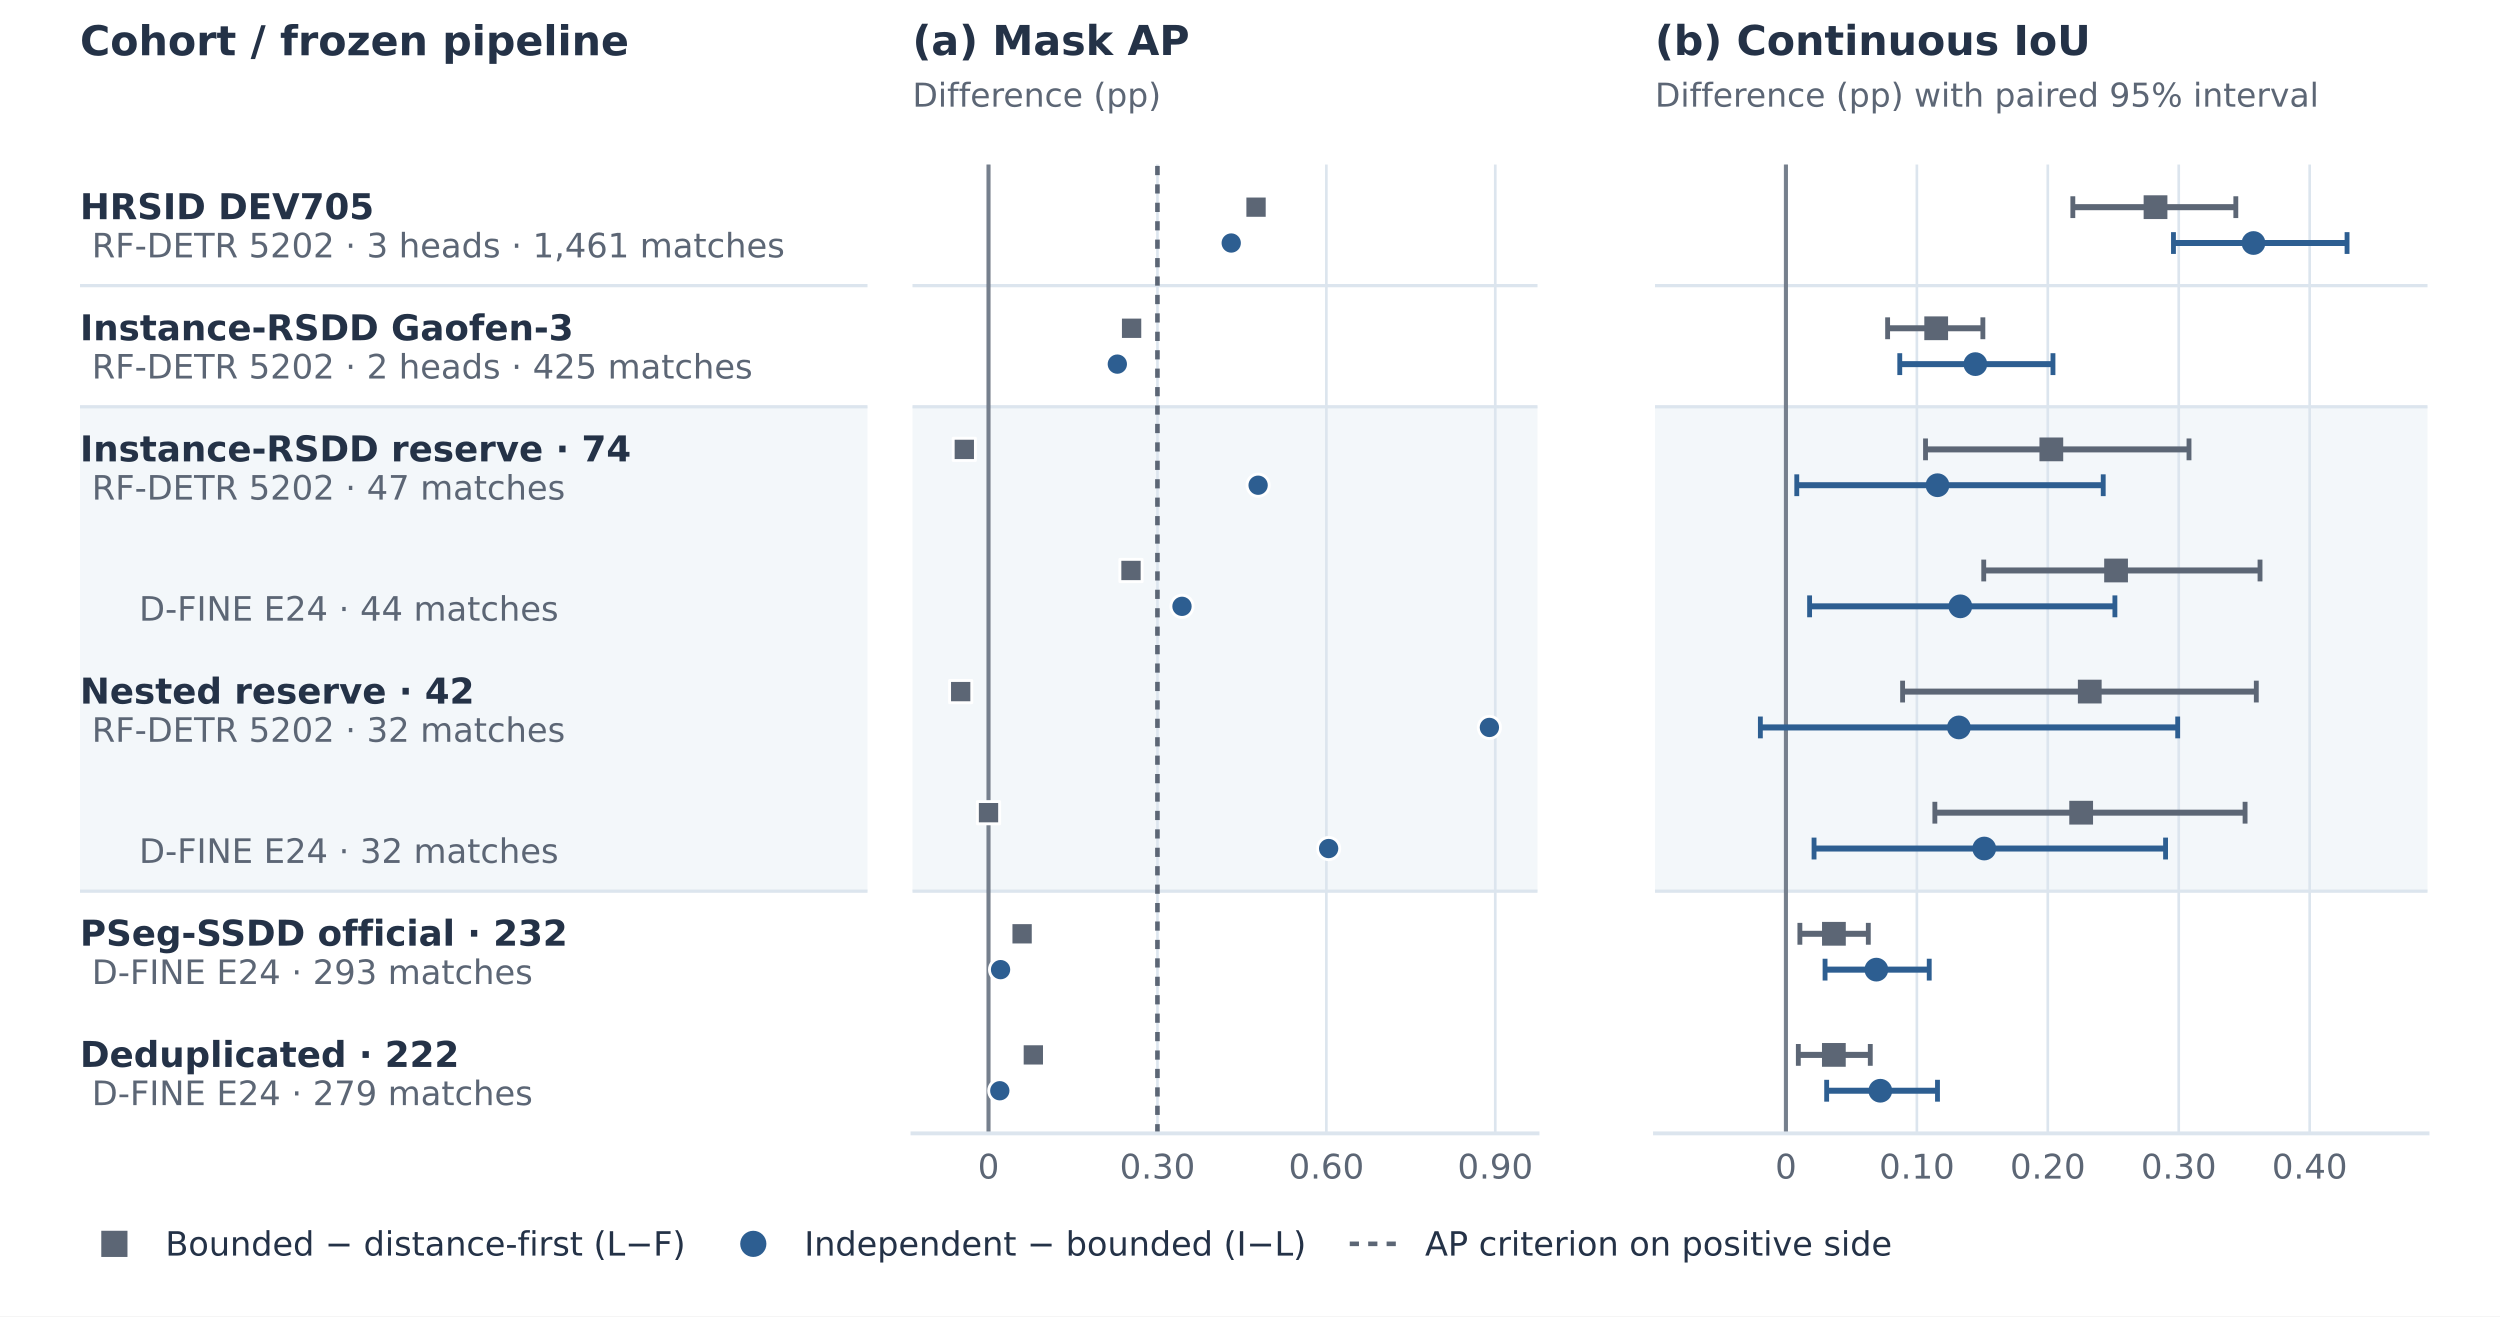
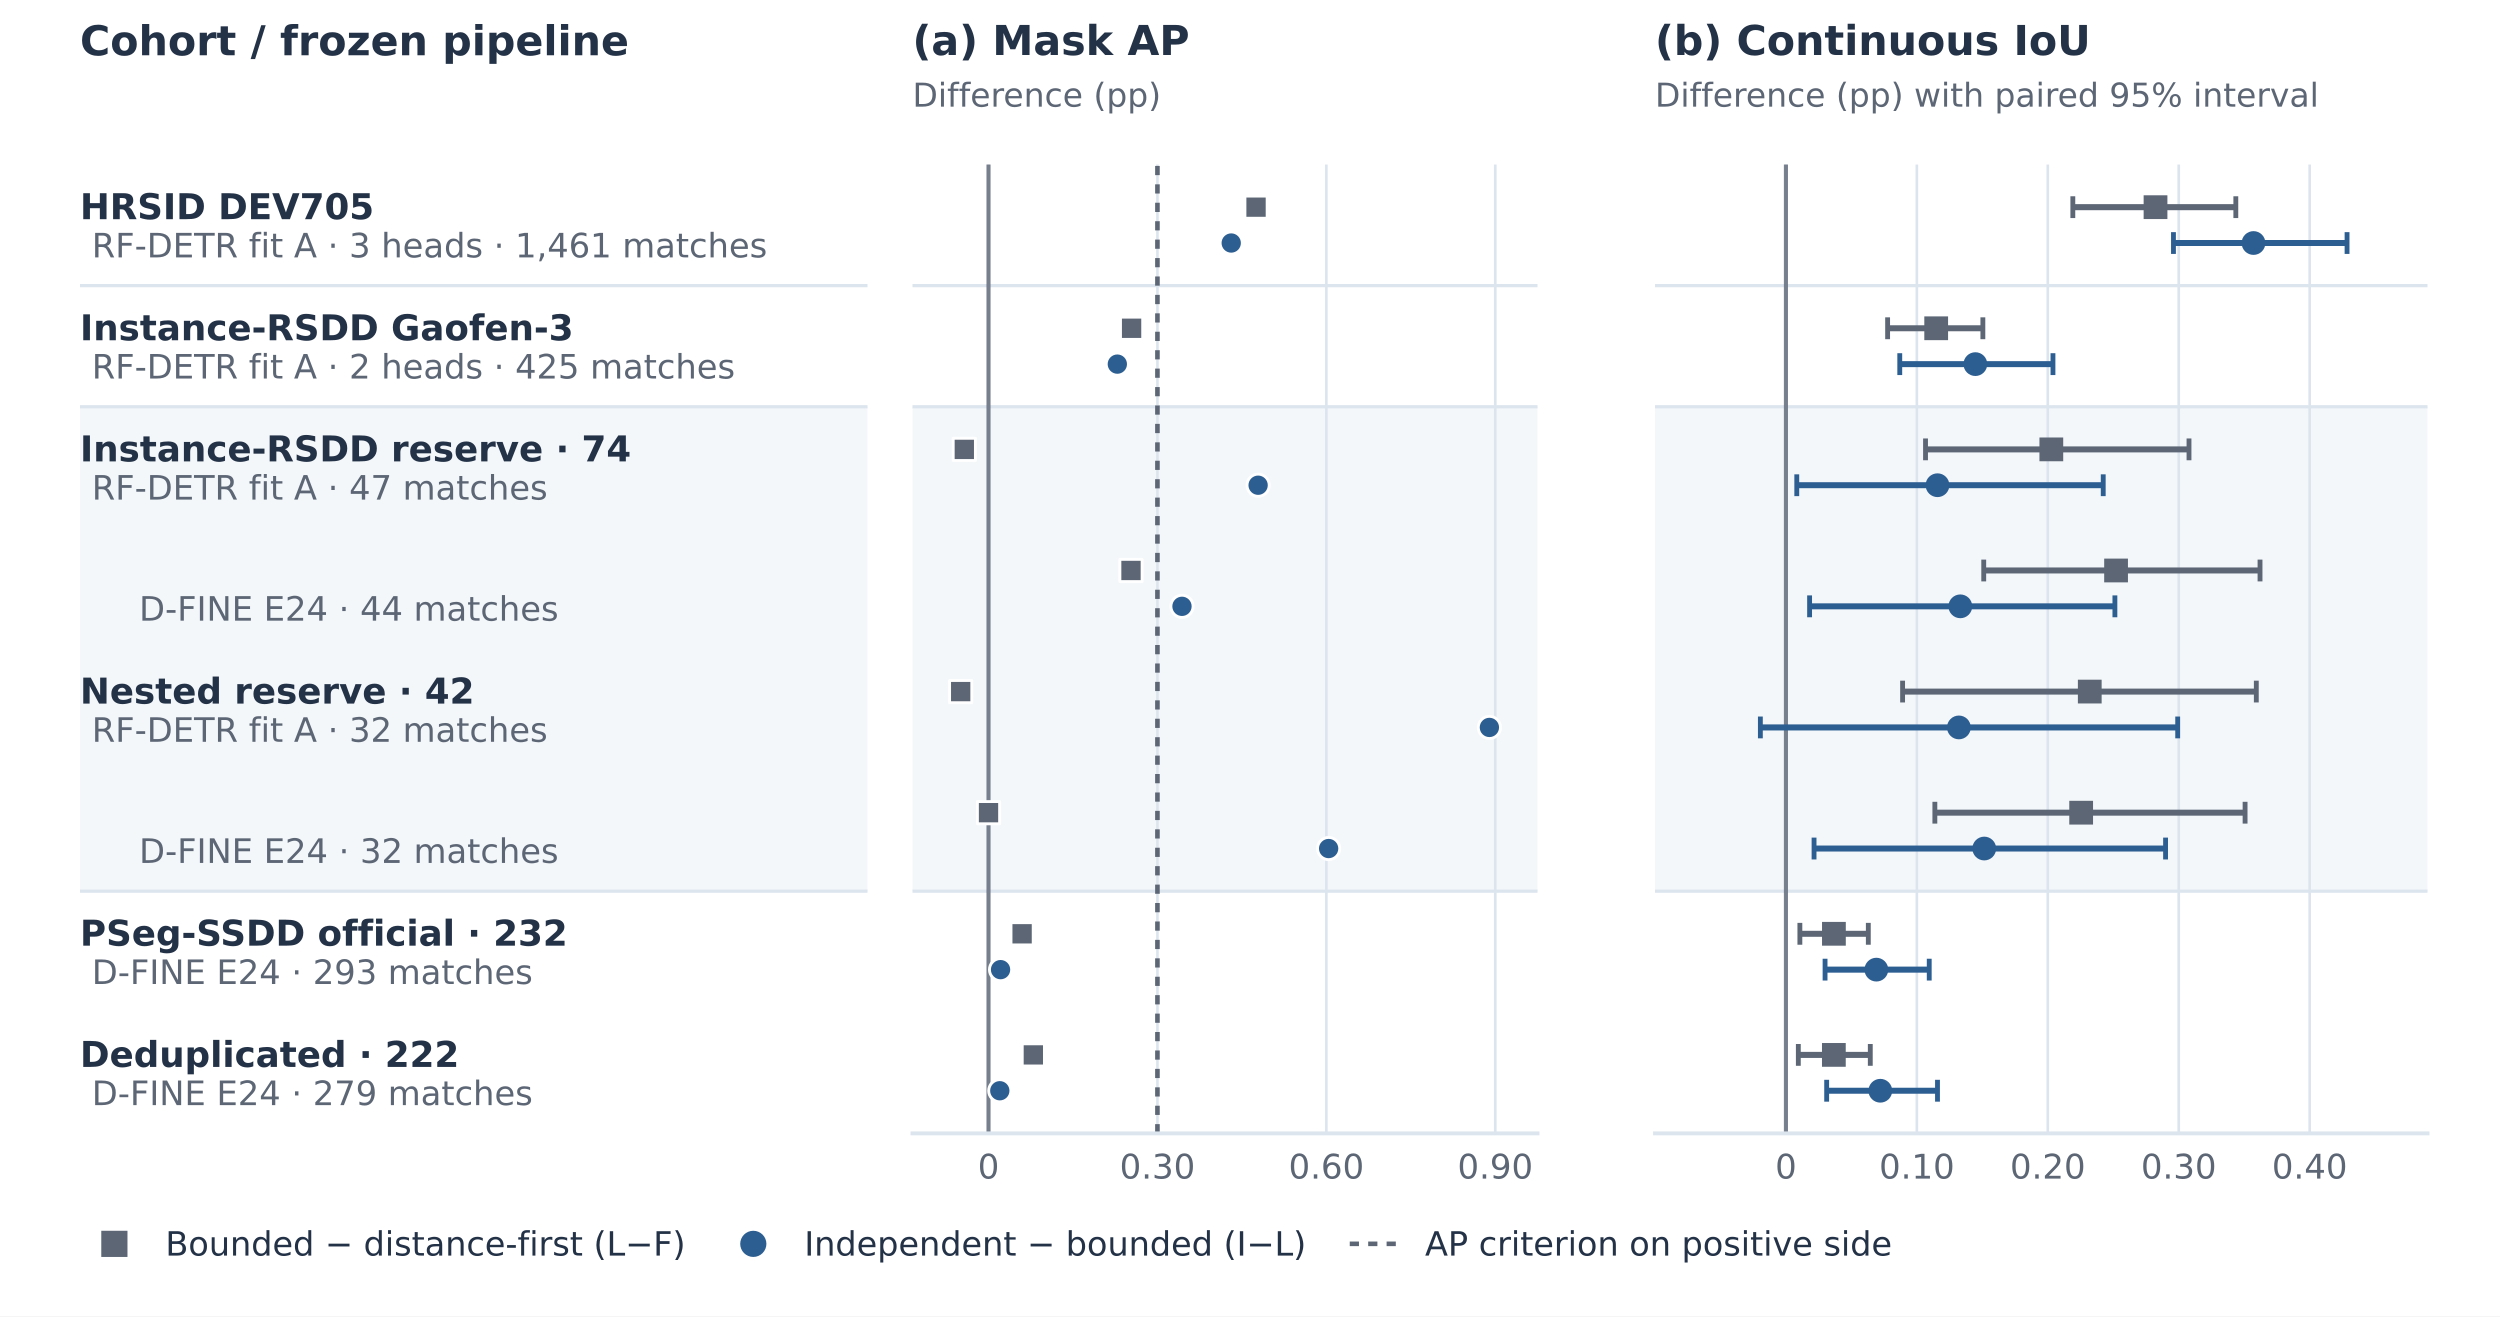
<svg xmlns="http://www.w3.org/2000/svg" xmlns:xlink="http://www.w3.org/1999/xlink" width="515.52pt" height="271.44pt" viewBox="0 0 515.52 271.44" version="1.1">
  <defs>
    <style type="text/css">*{stroke-linejoin: round; stroke-linecap: butt}</style>
  </defs>
  <g id="figure_1">
    <g id="patch_1">
      <path d="M 0 271.44  L 515.52 271.44  L 515.52 0  L 0 0  z " style="fill: #ffffff" />
    </g>
    <g id="axes_1">
      <g id="patch_2">
        <path d="M 16.497 83.875  L 178.885 83.875  L 178.885 183.765  L 16.497 183.765  z " clip-path="url(#p0306060836)" style="fill: #f3f7fa" />
      </g>
      <g id="line2d_1">
        <path d="M 16.497 58.902  L 178.885 58.902  " clip-path="url(#p0306060836)" style="fill: none; stroke: #dce5ee; stroke-width: 0.68; stroke-linecap: square" />
      </g>
      <g id="line2d_2">
        <path d="M 16.497 83.875  L 178.885 83.875  " clip-path="url(#p0306060836)" style="fill: none; stroke: #dce5ee; stroke-width: 0.68; stroke-linecap: square" />
      </g>
      <g id="line2d_3">
        <path d="M 16.497 183.765  L 178.885 183.765  " clip-path="url(#p0306060836)" style="fill: none; stroke: #dce5ee; stroke-width: 0.68; stroke-linecap: square" />
      </g>
      <g id="text_1">
        <text style="font-weight: 600; font-size: 7.35px; font-family: 'DejaVu Sans'; text-anchor: start; fill: #243247" x="16.497" y="45.198" transform="rotate(-0 16.49664 45.19796)">HRSID DEV705</text>
      </g>
      <g id="text_2">
-         <text style="font-size: 6.95px; font-family: 'DejaVu Sans'; text-anchor: start; fill: #5c6675" x="18.932" y="53.079" transform="rotate(-0 18.93247 53.07878)">RF-DETR 5202 · 3 heads · 1,461 matches</text>
+         <text style="font-size: 6.95px; font-family: 'DejaVu Sans'; text-anchor: start; fill: #5c6675" x="18.932" y="53.079" transform="rotate(-0 18.93247 53.07878)">RF-DETR fit A · 3 heads · 1,461 matches</text>
      </g>
      <g id="text_3">
        <text style="font-weight: 600; font-size: 7.35px; font-family: 'DejaVu Sans'; text-anchor: start; fill: #243247" x="16.497" y="70.17" transform="rotate(-0 16.49664 70.17044)">Instance-RSDD Gaofen-3</text>
      </g>
      <g id="text_4">
-         <text style="font-size: 6.95px; font-family: 'DejaVu Sans'; text-anchor: start; fill: #5c6675" x="18.932" y="78.051" transform="rotate(-0 18.93247 78.05126)">RF-DETR 5202 · 2 heads · 425 matches</text>
+         <text style="font-size: 6.95px; font-family: 'DejaVu Sans'; text-anchor: start; fill: #5c6675" x="18.932" y="78.051" transform="rotate(-0 18.93247 78.05126)">RF-DETR fit A · 2 heads · 425 matches</text>
      </g>
      <g id="text_5">
        <text style="font-weight: 600; font-size: 7.35px; font-family: 'DejaVu Sans'; text-anchor: start; fill: #243247" x="16.497" y="95.143" transform="rotate(-0 16.49664 95.14292)">Instance-RSDD reserve · 74</text>
      </g>
      <g id="text_6">
-         <text style="font-size: 6.95px; font-family: 'DejaVu Sans'; text-anchor: start; fill: #5c6675" x="18.932" y="103.024" transform="rotate(-0 18.93247 103.0237)">RF-DETR 5202 · 47 matches</text>
+         <text style="font-size: 6.95px; font-family: 'DejaVu Sans'; text-anchor: start; fill: #5c6675" x="18.932" y="103.024" transform="rotate(-0 18.93247 103.0237)">RF-DETR fit A · 47 matches</text>
      </g>
      <g id="text_7">
        <text style="font-size: 6.95px; font-family: 'DejaVu Sans'; text-anchor: start; fill: #5c6675" x="28.676" y="127.996" transform="rotate(-0 28.6758 127.9962)">D-FINE E24 · 44 matches</text>
      </g>
      <g id="text_8">
        <text style="font-weight: 600; font-size: 7.35px; font-family: 'DejaVu Sans'; text-anchor: start; fill: #243247" x="16.497" y="145.088" transform="rotate(-0 16.49664 145.0879)">  Nested reserve · 42</text>
      </g>
      <g id="text_9">
-         <text style="font-size: 6.95px; font-family: 'DejaVu Sans'; text-anchor: start; fill: #5c6675" x="18.932" y="152.969" transform="rotate(-0 18.93247 152.9687)">RF-DETR 5202 · 32 matches</text>
+         <text style="font-size: 6.95px; font-family: 'DejaVu Sans'; text-anchor: start; fill: #5c6675" x="18.932" y="152.969" transform="rotate(-0 18.93247 152.9687)">RF-DETR fit A · 32 matches</text>
      </g>
      <g id="text_10">
        <text style="font-size: 6.95px; font-family: 'DejaVu Sans'; text-anchor: start; fill: #5c6675" x="28.676" y="177.941" transform="rotate(-0 28.6758 177.9412)">D-FINE E24 · 32 matches</text>
      </g>
      <g id="text_11">
        <text style="font-weight: 600; font-size: 7.35px; font-family: 'DejaVu Sans'; text-anchor: start; fill: #243247" x="16.497" y="195.004" transform="rotate(-0 16.49664 195.0041)">PSeg-SSDD official · 232</text>
      </g>
      <g id="text_12">
        <text style="font-size: 6.95px; font-family: 'DejaVu Sans'; text-anchor: start; fill: #5c6675" x="18.932" y="202.914" transform="rotate(-0 18.93247 202.9137)">D-FINE E24 · 293 matches</text>
      </g>
      <g id="text_13">
        <text style="font-weight: 600; font-size: 7.35px; font-family: 'DejaVu Sans'; text-anchor: start; fill: #243247" x="16.497" y="220.005" transform="rotate(-0 16.49664 220.0053)">  Deduplicated · 222</text>
      </g>
      <g id="text_14">
        <text style="font-size: 6.95px; font-family: 'DejaVu Sans'; text-anchor: start; fill: #5c6675" x="18.932" y="227.886" transform="rotate(-0 18.93247 227.8861)">D-FINE E24 · 279 matches</text>
      </g>
    </g>
    <g id="axes_2">
      <g id="patch_3">
        <path d="M 188.165 233.71  L 317.045 233.71  L 317.045 33.93  L 188.165 33.93  z " style="fill: #ffffff" />
      </g>
      <g id="patch_4">
        <path d="M 188.165 83.875  L 317.045 83.875  L 317.045 183.765  L 188.165 183.765  z " clip-path="url(#pb76bd6dff9)" style="fill: #f3f7fa" />
      </g>
      <g id="matplotlib.axis_1">
        <g id="xtick_1">
          <g id="line2d_4">
            <path d="M 203.839 233.71  L 203.839 33.93  " clip-path="url(#pb76bd6dff9)" style="fill: none; stroke: #dce5ee; stroke-width: 0.55; stroke-linecap: square" />
          </g>
          <g id="line2d_5" />
          <g id="text_15">
            <text style="font-size: 7px; font-family: 'DejaVu Sans'; text-anchor: middle; fill: #5c6675" x="203.839" y="243.029" transform="rotate(-0 203.8394 243.0287)">0</text>
          </g>
        </g>
        <g id="xtick_2">
          <g id="line2d_6">
            <path d="M 238.672 233.71  L 238.672 33.93  " clip-path="url(#pb76bd6dff9)" style="fill: none; stroke: #dce5ee; stroke-width: 0.55; stroke-linecap: square" />
          </g>
          <g id="line2d_7" />
          <g id="text_16">
            <text style="font-size: 7px; font-family: 'DejaVu Sans'; text-anchor: middle; fill: #5c6675" x="238.672" y="243.029" transform="rotate(-0 238.6718 243.0287)">0.30</text>
          </g>
        </g>
        <g id="xtick_3">
          <g id="line2d_8">
            <path d="M 273.504 233.71  L 273.504 33.93  " clip-path="url(#pb76bd6dff9)" style="fill: none; stroke: #dce5ee; stroke-width: 0.55; stroke-linecap: square" />
          </g>
          <g id="line2d_9" />
          <g id="text_17">
            <text style="font-size: 7px; font-family: 'DejaVu Sans'; text-anchor: middle; fill: #5c6675" x="273.504" y="243.029" transform="rotate(-0 273.5043 243.0287)">0.60</text>
          </g>
        </g>
        <g id="xtick_4">
          <g id="line2d_10">
            <path d="M 308.337 233.71  L 308.337 33.93  " clip-path="url(#pb76bd6dff9)" style="fill: none; stroke: #dce5ee; stroke-width: 0.55; stroke-linecap: square" />
          </g>
          <g id="line2d_11" />
          <g id="text_18">
            <text style="font-size: 7px; font-family: 'DejaVu Sans'; text-anchor: middle; fill: #5c6675" x="308.337" y="243.029" transform="rotate(-0 308.3367 243.0287)">0.90</text>
          </g>
        </g>
      </g>
      <g id="matplotlib.axis_2" />
      <g id="line2d_12">
        <path d="M 188.165 58.902  L 317.045 58.902  " clip-path="url(#pb76bd6dff9)" style="fill: none; stroke: #dce5ee; stroke-width: 0.68; stroke-linecap: square" />
      </g>
      <g id="line2d_13">
        <path d="M 188.165 83.875  L 317.045 83.875  " clip-path="url(#pb76bd6dff9)" style="fill: none; stroke: #dce5ee; stroke-width: 0.68; stroke-linecap: square" />
      </g>
      <g id="line2d_14">
        <path d="M 188.165 183.765  L 317.045 183.765  " clip-path="url(#pb76bd6dff9)" style="fill: none; stroke: #dce5ee; stroke-width: 0.68; stroke-linecap: square" />
      </g>
      <g id="line2d_15">
        <path d="M 203.839 233.71  L 203.839 33.93  " clip-path="url(#pb76bd6dff9)" style="fill: none; stroke: #5c6675; stroke-opacity: 0.8; stroke-width: 0.85; stroke-linecap: square" />
      </g>
      <g id="line2d_16">
        <path d="M 238.672 233.71  L 238.672 33.93  " clip-path="url(#pb76bd6dff9)" style="fill: none; stroke-dasharray: 1.9,1.9; stroke-dashoffset: 0; stroke: #5c6675; stroke-width: 0.95" />
      </g>
      <g id="patch_5">
        <path d="M 188.165 233.71  L 317.045 233.71  " style="fill: none; stroke: #dce5ee; stroke-width: 0.8; stroke-linejoin: miter; stroke-linecap: square" />
      </g>
      <g id="PathCollection_1">
        <defs>
          <path id="mf4a076ec88" d="M -2.291 2.291  L 2.291 2.291  L 2.291 -2.291  L -2.291 -2.291  z " style="stroke: #ffffff; stroke-width: 0.6" />
        </defs>
        <g clip-path="url(#pb76bd6dff9)">
          <use xlink:href="#mf4a076ec88" x="259.006" y="42.72" style="fill: #5c6675; stroke: #ffffff; stroke-width: 0.6" />
        </g>
      </g>
      <g id="PathCollection_2">
        <defs>
          <path id="m13308e7e6f" d="M 0 2.291  C 0.608 2.291 1.191 2.05 1.62 1.62  C 2.05 1.191 2.291 0.608 2.291 0  C 2.291 -0.608 2.05 -1.191 1.62 -1.62  C 1.191 -2.05 0.608 -2.291 0 -2.291  C -0.608 -2.291 -1.191 -2.05 -1.62 -1.62  C -2.05 -1.191 -2.291 -0.608 -2.291 0  C -2.291 0.608 -2.05 1.191 -1.62 1.62  C -1.191 2.05 -0.608 2.291 0 2.291  z " style="stroke: #ffffff; stroke-width: 0.6" />
        </defs>
        <g clip-path="url(#pb76bd6dff9)">
          <use xlink:href="#m13308e7e6f" x="253.889" y="50.112" style="fill: #2d5e91; stroke: #ffffff; stroke-width: 0.6" />
        </g>
      </g>
      <g id="PathCollection_3">
        <g clip-path="url(#pb76bd6dff9)">
          <use xlink:href="#mf4a076ec88" x="233.344" y="67.693" style="fill: #5c6675; stroke: #ffffff; stroke-width: 0.6" />
        </g>
      </g>
      <g id="PathCollection_4">
        <g clip-path="url(#pb76bd6dff9)">
          <use xlink:href="#m13308e7e6f" x="230.402" y="75.085" style="fill: #2d5e91; stroke: #ffffff; stroke-width: 0.6" />
        </g>
      </g>
      <g id="PathCollection_5">
        <g clip-path="url(#pb76bd6dff9)">
          <use xlink:href="#mf4a076ec88" x="198.849" y="92.665" style="fill: #5c6675; stroke: #ffffff; stroke-width: 0.6" />
        </g>
      </g>
      <g id="PathCollection_6">
        <g clip-path="url(#pb76bd6dff9)">
          <use xlink:href="#m13308e7e6f" x="259.434" y="100.057" style="fill: #2d5e91; stroke: #ffffff; stroke-width: 0.6" />
        </g>
      </g>
      <g id="PathCollection_7">
        <g clip-path="url(#pb76bd6dff9)">
          <use xlink:href="#mf4a076ec88" x="233.22" y="117.638" style="fill: #5c6675; stroke: #ffffff; stroke-width: 0.6" />
        </g>
      </g>
      <g id="PathCollection_8">
        <g clip-path="url(#pb76bd6dff9)">
          <use xlink:href="#m13308e7e6f" x="243.735" y="125.03" style="fill: #2d5e91; stroke: #ffffff; stroke-width: 0.6" />
        </g>
      </g>
      <g id="PathCollection_9">
        <g clip-path="url(#pb76bd6dff9)">
          <use xlink:href="#mf4a076ec88" x="198.101" y="142.61" style="fill: #5c6675; stroke: #ffffff; stroke-width: 0.6" />
        </g>
      </g>
      <g id="PathCollection_10">
        <g clip-path="url(#pb76bd6dff9)">
          <use xlink:href="#m13308e7e6f" x="307.125" y="150.002" style="fill: #2d5e91; stroke: #ffffff; stroke-width: 0.6" />
        </g>
      </g>
      <g id="PathCollection_11">
        <g clip-path="url(#pb76bd6dff9)">
          <use xlink:href="#mf4a076ec88" x="203.839" y="167.583" style="fill: #5c6675; stroke: #ffffff; stroke-width: 0.6" />
        </g>
      </g>
      <g id="PathCollection_12">
        <g clip-path="url(#pb76bd6dff9)">
          <use xlink:href="#m13308e7e6f" x="273.975" y="174.975" style="fill: #2d5e91; stroke: #ffffff; stroke-width: 0.6" />
        </g>
      </g>
      <g id="PathCollection_13">
        <g clip-path="url(#pb76bd6dff9)">
          <use xlink:href="#mf4a076ec88" x="210.766" y="192.555" style="fill: #5c6675; stroke: #ffffff; stroke-width: 0.6" />
        </g>
      </g>
      <g id="PathCollection_14">
        <g clip-path="url(#pb76bd6dff9)">
          <use xlink:href="#m13308e7e6f" x="206.323" y="199.947" style="fill: #2d5e91; stroke: #ffffff; stroke-width: 0.6" />
        </g>
      </g>
      <g id="PathCollection_15">
        <g clip-path="url(#pb76bd6dff9)">
          <use xlink:href="#mf4a076ec88" x="213.082" y="217.528" style="fill: #5c6675; stroke: #ffffff; stroke-width: 0.6" />
        </g>
      </g>
      <g id="PathCollection_16">
        <g clip-path="url(#pb76bd6dff9)">
          <use xlink:href="#m13308e7e6f" x="206.166" y="224.92" style="fill: #2d5e91; stroke: #ffffff; stroke-width: 0.6" />
        </g>
      </g>
    </g>
    <g id="axes_3">
      <g id="patch_6">
        <path d="M 341.274 233.71  L 500.57 233.71  L 500.57 33.93  L 341.274 33.93  z " style="fill: #ffffff" />
      </g>
      <g id="patch_7">
        <path d="M 341.274 83.875  L 500.57 83.875  L 500.57 183.765  L 341.274 183.765  z " clip-path="url(#p831c6b4efb)" style="fill: #f3f7fa" />
      </g>
      <g id="matplotlib.axis_3">
        <g id="xtick_5">
          <g id="line2d_17">
            <path d="M 368.274 233.71  L 368.274 33.93  " clip-path="url(#p831c6b4efb)" style="fill: none; stroke: #dce5ee; stroke-width: 0.55; stroke-linecap: square" />
          </g>
          <g id="line2d_18" />
          <g id="text_19">
            <text style="font-size: 7px; font-family: 'DejaVu Sans'; text-anchor: middle; fill: #5c6675" x="368.274" y="243.029" transform="rotate(-0 368.2735 243.0287)">0</text>
          </g>
        </g>
        <g id="xtick_6">
          <g id="line2d_19">
            <path d="M 395.273 233.71  L 395.273 33.93  " clip-path="url(#p831c6b4efb)" style="fill: none; stroke: #dce5ee; stroke-width: 0.55; stroke-linecap: square" />
          </g>
          <g id="line2d_20" />
          <g id="text_20">
            <text style="font-size: 7px; font-family: 'DejaVu Sans'; text-anchor: middle; fill: #5c6675" x="395.273" y="243.029" transform="rotate(-0 395.2728 243.0287)">0.10</text>
          </g>
        </g>
        <g id="xtick_7">
          <g id="line2d_21">
            <path d="M 422.272 233.71  L 422.272 33.93  " clip-path="url(#p831c6b4efb)" style="fill: none; stroke: #dce5ee; stroke-width: 0.55; stroke-linecap: square" />
          </g>
          <g id="line2d_22" />
          <g id="text_21">
            <text style="font-size: 7px; font-family: 'DejaVu Sans'; text-anchor: middle; fill: #5c6675" x="422.272" y="243.029" transform="rotate(-0 422.272 243.0287)">0.20</text>
          </g>
        </g>
        <g id="xtick_8">
          <g id="line2d_23">
            <path d="M 449.271 233.71  L 449.271 33.93  " clip-path="url(#p831c6b4efb)" style="fill: none; stroke: #dce5ee; stroke-width: 0.55; stroke-linecap: square" />
          </g>
          <g id="line2d_24" />
          <g id="text_22">
            <text style="font-size: 7px; font-family: 'DejaVu Sans'; text-anchor: middle; fill: #5c6675" x="449.271" y="243.029" transform="rotate(-0 449.2713 243.0287)">0.30</text>
          </g>
        </g>
        <g id="xtick_9">
          <g id="line2d_25">
            <path d="M 476.271 233.71  L 476.271 33.93  " clip-path="url(#p831c6b4efb)" style="fill: none; stroke: #dce5ee; stroke-width: 0.55; stroke-linecap: square" />
          </g>
          <g id="line2d_26" />
          <g id="text_23">
            <text style="font-size: 7px; font-family: 'DejaVu Sans'; text-anchor: middle; fill: #5c6675" x="476.271" y="243.029" transform="rotate(-0 476.2706 243.0287)">0.40</text>
          </g>
        </g>
      </g>
      <g id="matplotlib.axis_4" />
      <g id="line2d_27">
        <path d="M 341.274 58.902  L 500.57 58.902  " clip-path="url(#p831c6b4efb)" style="fill: none; stroke: #dce5ee; stroke-width: 0.68; stroke-linecap: square" />
      </g>
      <g id="line2d_28">
        <path d="M 341.274 83.875  L 500.57 83.875  " clip-path="url(#p831c6b4efb)" style="fill: none; stroke: #dce5ee; stroke-width: 0.68; stroke-linecap: square" />
      </g>
      <g id="line2d_29">
        <path d="M 341.274 183.765  L 500.57 183.765  " clip-path="url(#p831c6b4efb)" style="fill: none; stroke: #dce5ee; stroke-width: 0.68; stroke-linecap: square" />
      </g>
      <g id="line2d_30">
        <path d="M 368.274 233.71  L 368.274 33.93  " clip-path="url(#p831c6b4efb)" style="fill: none; stroke: #5c6675; stroke-opacity: 0.8; stroke-width: 0.85; stroke-linecap: square" />
      </g>
      <g id="patch_8">
        <path d="M 341.274 233.71  L 500.57 233.71  " style="fill: none; stroke: #dce5ee; stroke-width: 0.8; stroke-linejoin: miter; stroke-linecap: square" />
      </g>
      <g id="LineCollection_1">
        <path d="M 427.434 42.72  L 461.044 42.72  " clip-path="url(#p831c6b4efb)" style="fill: none; stroke: #5c6675; stroke-width: 1.24" />
      </g>
      <g id="line2d_31">
        <defs>
          <path id="ma32d87b105" d="M 0 2.25  L 0 -2.25  " style="stroke: #5c6675" />
        </defs>
        <g clip-path="url(#p831c6b4efb)">
          <use xlink:href="#ma32d87b105" x="427.434" y="42.72" style="fill: #5c6675; stroke: #5c6675" />
        </g>
      </g>
      <g id="line2d_32">
        <g clip-path="url(#p831c6b4efb)">
          <use xlink:href="#ma32d87b105" x="461.044" y="42.72" style="fill: #5c6675; stroke: #5c6675" />
        </g>
      </g>
      <g id="LineCollection_2">
        <path d="M 448.186 50.112  L 483.981 50.112  " clip-path="url(#p831c6b4efb)" style="fill: none; stroke: #2d5e91; stroke-width: 1.24" />
      </g>
      <g id="line2d_33">
        <defs>
          <path id="md63b35c1e5" d="M 0 2.25  L 0 -2.25  " style="stroke: #2d5e91" />
        </defs>
        <g clip-path="url(#p831c6b4efb)">
          <use xlink:href="#md63b35c1e5" x="448.186" y="50.112" style="fill: #2d5e91; stroke: #2d5e91" />
        </g>
      </g>
      <g id="line2d_34">
        <g clip-path="url(#p831c6b4efb)">
          <use xlink:href="#md63b35c1e5" x="483.981" y="50.112" style="fill: #2d5e91; stroke: #2d5e91" />
        </g>
      </g>
      <g id="LineCollection_3">
        <path d="M 389.241 67.693  L 408.883 67.693  " clip-path="url(#p831c6b4efb)" style="fill: none; stroke: #5c6675; stroke-width: 1.24" />
      </g>
      <g id="line2d_35">
        <g clip-path="url(#p831c6b4efb)">
          <use xlink:href="#ma32d87b105" x="389.241" y="67.693" style="fill: #5c6675; stroke: #5c6675" />
        </g>
      </g>
      <g id="line2d_36">
        <g clip-path="url(#p831c6b4efb)">
          <use xlink:href="#ma32d87b105" x="408.883" y="67.693" style="fill: #5c6675; stroke: #5c6675" />
        </g>
      </g>
      <g id="LineCollection_4">
        <path d="M 391.746 75.085  L 423.337 75.085  " clip-path="url(#p831c6b4efb)" style="fill: none; stroke: #2d5e91; stroke-width: 1.24" />
      </g>
      <g id="line2d_37">
        <g clip-path="url(#p831c6b4efb)">
          <use xlink:href="#md63b35c1e5" x="391.746" y="75.085" style="fill: #2d5e91; stroke: #2d5e91" />
        </g>
      </g>
      <g id="line2d_38">
        <g clip-path="url(#p831c6b4efb)">
          <use xlink:href="#md63b35c1e5" x="423.337" y="75.085" style="fill: #2d5e91; stroke: #2d5e91" />
        </g>
      </g>
      <g id="LineCollection_5">
        <path d="M 397.058 92.665  L 451.389 92.665  " clip-path="url(#p831c6b4efb)" style="fill: none; stroke: #5c6675; stroke-width: 1.24" />
      </g>
      <g id="line2d_39">
        <g clip-path="url(#p831c6b4efb)">
          <use xlink:href="#ma32d87b105" x="397.058" y="92.665" style="fill: #5c6675; stroke: #5c6675" />
        </g>
      </g>
      <g id="line2d_40">
        <g clip-path="url(#p831c6b4efb)">
          <use xlink:href="#ma32d87b105" x="451.389" y="92.665" style="fill: #5c6675; stroke: #5c6675" />
        </g>
      </g>
      <g id="LineCollection_6">
        <path d="M 370.509 100.057  L 433.702 100.057  " clip-path="url(#p831c6b4efb)" style="fill: none; stroke: #2d5e91; stroke-width: 1.24" />
      </g>
      <g id="line2d_41">
        <g clip-path="url(#p831c6b4efb)">
          <use xlink:href="#md63b35c1e5" x="370.509" y="100.057" style="fill: #2d5e91; stroke: #2d5e91" />
        </g>
      </g>
      <g id="line2d_42">
        <g clip-path="url(#p831c6b4efb)">
          <use xlink:href="#md63b35c1e5" x="433.702" y="100.057" style="fill: #2d5e91; stroke: #2d5e91" />
        </g>
      </g>
      <g id="LineCollection_7">
        <path d="M 409.061 117.638  L 466.034 117.638  " clip-path="url(#p831c6b4efb)" style="fill: none; stroke: #5c6675; stroke-width: 1.24" />
      </g>
      <g id="line2d_43">
        <g clip-path="url(#p831c6b4efb)">
          <use xlink:href="#ma32d87b105" x="409.061" y="117.638" style="fill: #5c6675; stroke: #5c6675" />
        </g>
      </g>
      <g id="line2d_44">
        <g clip-path="url(#p831c6b4efb)">
          <use xlink:href="#ma32d87b105" x="466.034" y="117.638" style="fill: #5c6675; stroke: #5c6675" />
        </g>
      </g>
      <g id="LineCollection_8">
        <path d="M 373.152 125.03  L 436.109 125.03  " clip-path="url(#p831c6b4efb)" style="fill: none; stroke: #2d5e91; stroke-width: 1.24" />
      </g>
      <g id="line2d_45">
        <g clip-path="url(#p831c6b4efb)">
          <use xlink:href="#md63b35c1e5" x="373.152" y="125.03" style="fill: #2d5e91; stroke: #2d5e91" />
        </g>
      </g>
      <g id="line2d_46">
        <g clip-path="url(#p831c6b4efb)">
          <use xlink:href="#md63b35c1e5" x="436.109" y="125.03" style="fill: #2d5e91; stroke: #2d5e91" />
        </g>
      </g>
      <g id="LineCollection_9">
        <path d="M 392.33 142.61  L 465.269 142.61  " clip-path="url(#p831c6b4efb)" style="fill: none; stroke: #5c6675; stroke-width: 1.24" />
      </g>
      <g id="line2d_47">
        <g clip-path="url(#p831c6b4efb)">
          <use xlink:href="#ma32d87b105" x="392.33" y="142.61" style="fill: #5c6675; stroke: #5c6675" />
        </g>
      </g>
      <g id="line2d_48">
        <g clip-path="url(#p831c6b4efb)">
          <use xlink:href="#ma32d87b105" x="465.269" y="142.61" style="fill: #5c6675; stroke: #5c6675" />
        </g>
      </g>
      <g id="LineCollection_10">
        <path d="M 363.003 150.002  L 449.057 150.002  " clip-path="url(#p831c6b4efb)" style="fill: none; stroke: #2d5e91; stroke-width: 1.24" />
      </g>
      <g id="line2d_49">
        <g clip-path="url(#p831c6b4efb)">
          <use xlink:href="#md63b35c1e5" x="363.003" y="150.002" style="fill: #2d5e91; stroke: #2d5e91" />
        </g>
      </g>
      <g id="line2d_50">
        <g clip-path="url(#p831c6b4efb)">
          <use xlink:href="#md63b35c1e5" x="449.057" y="150.002" style="fill: #2d5e91; stroke: #2d5e91" />
        </g>
      </g>
      <g id="LineCollection_11">
        <path d="M 398.982 167.583  L 462.952 167.583  " clip-path="url(#p831c6b4efb)" style="fill: none; stroke: #5c6675; stroke-width: 1.24" />
      </g>
      <g id="line2d_51">
        <g clip-path="url(#p831c6b4efb)">
          <use xlink:href="#ma32d87b105" x="398.982" y="167.583" style="fill: #5c6675; stroke: #5c6675" />
        </g>
      </g>
      <g id="line2d_52">
        <g clip-path="url(#p831c6b4efb)">
          <use xlink:href="#ma32d87b105" x="462.952" y="167.583" style="fill: #5c6675; stroke: #5c6675" />
        </g>
      </g>
      <g id="LineCollection_12">
        <path d="M 374.071 174.975  L 446.558 174.975  " clip-path="url(#p831c6b4efb)" style="fill: none; stroke: #2d5e91; stroke-width: 1.24" />
      </g>
      <g id="line2d_53">
        <g clip-path="url(#p831c6b4efb)">
          <use xlink:href="#md63b35c1e5" x="374.071" y="174.975" style="fill: #2d5e91; stroke: #2d5e91" />
        </g>
      </g>
      <g id="line2d_54">
        <g clip-path="url(#p831c6b4efb)">
          <use xlink:href="#md63b35c1e5" x="446.558" y="174.975" style="fill: #2d5e91; stroke: #2d5e91" />
        </g>
      </g>
      <g id="LineCollection_13">
        <path d="M 371.149 192.555  L 385.262 192.555  " clip-path="url(#p831c6b4efb)" style="fill: none; stroke: #5c6675; stroke-width: 1.24" />
      </g>
      <g id="line2d_55">
        <g clip-path="url(#p831c6b4efb)">
          <use xlink:href="#ma32d87b105" x="371.149" y="192.555" style="fill: #5c6675; stroke: #5c6675" />
        </g>
      </g>
      <g id="line2d_56">
        <g clip-path="url(#p831c6b4efb)">
          <use xlink:href="#ma32d87b105" x="385.262" y="192.555" style="fill: #5c6675; stroke: #5c6675" />
        </g>
      </g>
      <g id="LineCollection_14">
        <path d="M 376.341 199.947  L 397.822 199.947  " clip-path="url(#p831c6b4efb)" style="fill: none; stroke: #2d5e91; stroke-width: 1.24" />
      </g>
      <g id="line2d_57">
        <g clip-path="url(#p831c6b4efb)">
          <use xlink:href="#md63b35c1e5" x="376.341" y="199.947" style="fill: #2d5e91; stroke: #2d5e91" />
        </g>
      </g>
      <g id="line2d_58">
        <g clip-path="url(#p831c6b4efb)">
          <use xlink:href="#md63b35c1e5" x="397.822" y="199.947" style="fill: #2d5e91; stroke: #2d5e91" />
        </g>
      </g>
      <g id="LineCollection_15">
        <path d="M 370.83 217.528  L 385.668 217.528  " clip-path="url(#p831c6b4efb)" style="fill: none; stroke: #5c6675; stroke-width: 1.24" />
      </g>
      <g id="line2d_59">
        <g clip-path="url(#p831c6b4efb)">
          <use xlink:href="#ma32d87b105" x="370.83" y="217.528" style="fill: #5c6675; stroke: #5c6675" />
        </g>
      </g>
      <g id="line2d_60">
        <g clip-path="url(#p831c6b4efb)">
          <use xlink:href="#ma32d87b105" x="385.668" y="217.528" style="fill: #5c6675; stroke: #5c6675" />
        </g>
      </g>
      <g id="LineCollection_16">
        <path d="M 376.672 224.92  L 399.527 224.92  " clip-path="url(#p831c6b4efb)" style="fill: none; stroke: #2d5e91; stroke-width: 1.24" />
      </g>
      <g id="line2d_61">
        <g clip-path="url(#p831c6b4efb)">
          <use xlink:href="#md63b35c1e5" x="376.672" y="224.92" style="fill: #2d5e91; stroke: #2d5e91" />
        </g>
      </g>
      <g id="line2d_62">
        <g clip-path="url(#p831c6b4efb)">
          <use xlink:href="#md63b35c1e5" x="399.527" y="224.92" style="fill: #2d5e91; stroke: #2d5e91" />
        </g>
      </g>
      <g id="line2d_63">
        <defs>
          <path id="m971c8981ca" d="M -1.95 1.95  L 1.95 1.95  L 1.95 -1.95  L -1.95 -1.95  z " style="stroke: #5c6675; stroke-linejoin: miter" />
        </defs>
        <g clip-path="url(#p831c6b4efb)">
          <use xlink:href="#m971c8981ca" x="444.485" y="42.72" style="fill: #5c6675; stroke: #5c6675; stroke-linejoin: miter" />
        </g>
      </g>
      <g id="line2d_64">
        <defs>
          <path id="m5decb09f80" d="M 0 1.95  C 0.517 1.95 1.013 1.745 1.379 1.379  C 1.745 1.013 1.95 0.517 1.95 0  C 1.95 -0.517 1.745 -1.013 1.379 -1.379  C 1.013 -1.745 0.517 -1.95 0 -1.95  C -0.517 -1.95 -1.013 -1.745 -1.379 -1.379  C -1.745 -1.013 -1.95 -0.517 -1.95 0  C -1.95 0.517 -1.745 1.013 -1.379 1.379  C -1.013 1.745 -0.517 1.95 0 1.95  z " style="stroke: #2d5e91" />
        </defs>
        <g clip-path="url(#p831c6b4efb)">
          <use xlink:href="#m5decb09f80" x="464.691" y="50.112" style="fill: #2d5e91; stroke: #2d5e91" />
        </g>
      </g>
      <g id="line2d_65">
        <g clip-path="url(#p831c6b4efb)">
          <use xlink:href="#m971c8981ca" x="399.258" y="67.693" style="fill: #5c6675; stroke: #5c6675; stroke-linejoin: miter" />
        </g>
      </g>
      <g id="line2d_66">
        <g clip-path="url(#p831c6b4efb)">
          <use xlink:href="#m5decb09f80" x="407.335" y="75.085" style="fill: #2d5e91; stroke: #2d5e91" />
        </g>
      </g>
      <g id="line2d_67">
        <g clip-path="url(#p831c6b4efb)">
          <use xlink:href="#m971c8981ca" x="423.001" y="92.665" style="fill: #5c6675; stroke: #5c6675; stroke-linejoin: miter" />
        </g>
      </g>
      <g id="line2d_68">
        <g clip-path="url(#p831c6b4efb)">
          <use xlink:href="#m5decb09f80" x="399.527" y="100.057" style="fill: #2d5e91; stroke: #2d5e91" />
        </g>
      </g>
      <g id="line2d_69">
        <g clip-path="url(#p831c6b4efb)">
          <use xlink:href="#m971c8981ca" x="436.349" y="117.638" style="fill: #5c6675; stroke: #5c6675; stroke-linejoin: miter" />
        </g>
      </g>
      <g id="line2d_70">
        <g clip-path="url(#p831c6b4efb)">
          <use xlink:href="#m5decb09f80" x="404.235" y="125.03" style="fill: #2d5e91; stroke: #2d5e91" />
        </g>
      </g>
      <g id="line2d_71">
        <g clip-path="url(#p831c6b4efb)">
          <use xlink:href="#m971c8981ca" x="430.925" y="142.61" style="fill: #5c6675; stroke: #5c6675; stroke-linejoin: miter" />
        </g>
      </g>
      <g id="line2d_72">
        <g clip-path="url(#p831c6b4efb)">
          <use xlink:href="#m5decb09f80" x="403.939" y="150.002" style="fill: #2d5e91; stroke: #2d5e91" />
        </g>
      </g>
      <g id="line2d_73">
        <g clip-path="url(#p831c6b4efb)">
          <use xlink:href="#m971c8981ca" x="429.152" y="167.583" style="fill: #5c6675; stroke: #5c6675; stroke-linejoin: miter" />
        </g>
      </g>
      <g id="line2d_74">
        <g clip-path="url(#p831c6b4efb)">
          <use xlink:href="#m5decb09f80" x="409.168" y="174.975" style="fill: #2d5e91; stroke: #2d5e91" />
        </g>
      </g>
      <g id="line2d_75">
        <g clip-path="url(#p831c6b4efb)">
          <use xlink:href="#m971c8981ca" x="378.168" y="192.555" style="fill: #5c6675; stroke: #5c6675; stroke-linejoin: miter" />
        </g>
      </g>
      <g id="line2d_76">
        <g clip-path="url(#p831c6b4efb)">
          <use xlink:href="#m5decb09f80" x="386.92" y="199.947" style="fill: #2d5e91; stroke: #2d5e91" />
        </g>
      </g>
      <g id="line2d_77">
        <g clip-path="url(#p831c6b4efb)">
          <use xlink:href="#m971c8981ca" x="378.156" y="217.528" style="fill: #5c6675; stroke: #5c6675; stroke-linejoin: miter" />
        </g>
      </g>
      <g id="line2d_78">
        <g clip-path="url(#p831c6b4efb)">
          <use xlink:href="#m5decb09f80" x="387.737" y="224.92" style="fill: #2d5e91; stroke: #2d5e91" />
        </g>
      </g>
    </g>
    <g id="text_24">
      <text style="font-weight: 700; font-size: 8.5px; font-family: 'DejaVu Sans'; text-anchor: start; fill: #243247" x="16.497" y="11.4" transform="rotate(-0 16.49664 11.40048)">Cohort / frozen pipeline</text>
    </g>
    <g id="text_25">
      <text style="font-weight: 700; font-size: 8.5px; font-family: 'DejaVu Sans'; text-anchor: start; fill: #243247" x="188.165" y="11.345" transform="rotate(-0 188.1648 11.34459)">(a)  Mask AP</text>
    </g>
    <g id="text_26">
      <text style="font-size: 6.8px; font-family: 'DejaVu Sans'; text-anchor: start; fill: #5c6675" x="188.165" y="21.996" transform="rotate(-0 188.1648 21.99622)">Difference (pp)</text>
    </g>
    <g id="text_27">
      <text style="font-weight: 700; font-size: 8.5px; font-family: 'DejaVu Sans'; text-anchor: start; fill: #243247" x="341.274" y="11.345" transform="rotate(-0 341.2742 11.34459)">(b)  Continuous IoU</text>
    </g>
    <g id="text_28">
      <text style="font-size: 6.8px; font-family: 'DejaVu Sans'; text-anchor: start; fill: #5c6675" x="341.274" y="21.996" transform="rotate(-0 341.2742 21.99622)">Difference (pp) with paired 95% interval</text>
    </g>
    <g id="legend_1">
      <g id="line2d_79">
        <path d="M 18.582 256.494  L 23.585 256.494  L 28.587 256.494  " style="fill: none" />
        <defs>
          <path id="me440788171" d="M -2.2 2.2  L 2.2 2.2  L 2.2 -2.2  L -2.2 -2.2  z " style="stroke: #5c6675; stroke-linejoin: miter" />
        </defs>
        <g>
          <use xlink:href="#me440788171" x="23.585" y="256.494" style="fill: #5c6675; stroke: #5c6675; stroke-linejoin: miter" />
        </g>
      </g>
      <g id="text_29">
        <text style="font-size: 6.9px; font-family: 'DejaVu Sans'; text-anchor: start; fill: #243247" x="34.107" y="258.909" transform="rotate(-0 34.10748 258.9091)">Bounded − distance-first (L−F)</text>
      </g>
      <g id="line2d_80">
        <path d="M 150.335 256.494  L 155.337 256.494  L 160.34 256.494  " style="fill: none" />
        <defs>
          <path id="mec802bf4d9" d="M 0 2.2  C 0.583 2.2 1.143 1.968 1.556 1.556  C 1.968 1.143 2.2 0.583 2.2 0  C 2.2 -0.583 1.968 -1.143 1.556 -1.556  C 1.143 -1.968 0.583 -2.2 0 -2.2  C -0.583 -2.2 -1.143 -1.968 -1.556 -1.556  C -1.968 -1.143 -2.2 -0.583 -2.2 0  C -2.2 0.583 -1.968 1.143 -1.556 1.556  C -1.143 1.968 -0.583 2.2 0 2.2  z " style="stroke: #2d5e91" />
        </defs>
        <g>
          <use xlink:href="#mec802bf4d9" x="155.337" y="256.494" style="fill: #2d5e91; stroke: #2d5e91" />
        </g>
      </g>
      <g id="text_30">
        <text style="font-size: 6.9px; font-family: 'DejaVu Sans'; text-anchor: start; fill: #243247" x="165.86" y="258.909" transform="rotate(-0 165.8597 258.9091)">Independent − bounded (I−L)</text>
      </g>
      <g id="line2d_81">
        <path d="M 278.329 256.494  L 283.331 256.494  L 288.334 256.494  " style="fill: none; stroke-dasharray: 1.9,1.9; stroke-dashoffset: 0; stroke: #5c6675; stroke-width: 0.95" />
      </g>
      <g id="text_31">
        <text style="font-size: 6.9px; font-family: 'DejaVu Sans'; text-anchor: start; fill: #243247" x="293.854" y="258.909" transform="rotate(-0 293.8537 258.9091)">AP criterion on positive side</text>
      </g>
    </g>
  </g>
  <defs>
    <clipPath id="p0306060836">
      <rect x="16.497" y="33.93" width="162.389" height="199.78" />
    </clipPath>
    <clipPath id="pb76bd6dff9">
      <rect x="188.165" y="33.93" width="128.88" height="199.78" />
    </clipPath>
    <clipPath id="p831c6b4efb">
      <rect x="341.274" y="33.93" width="159.296" height="199.78" />
    </clipPath>
  </defs>
</svg>
